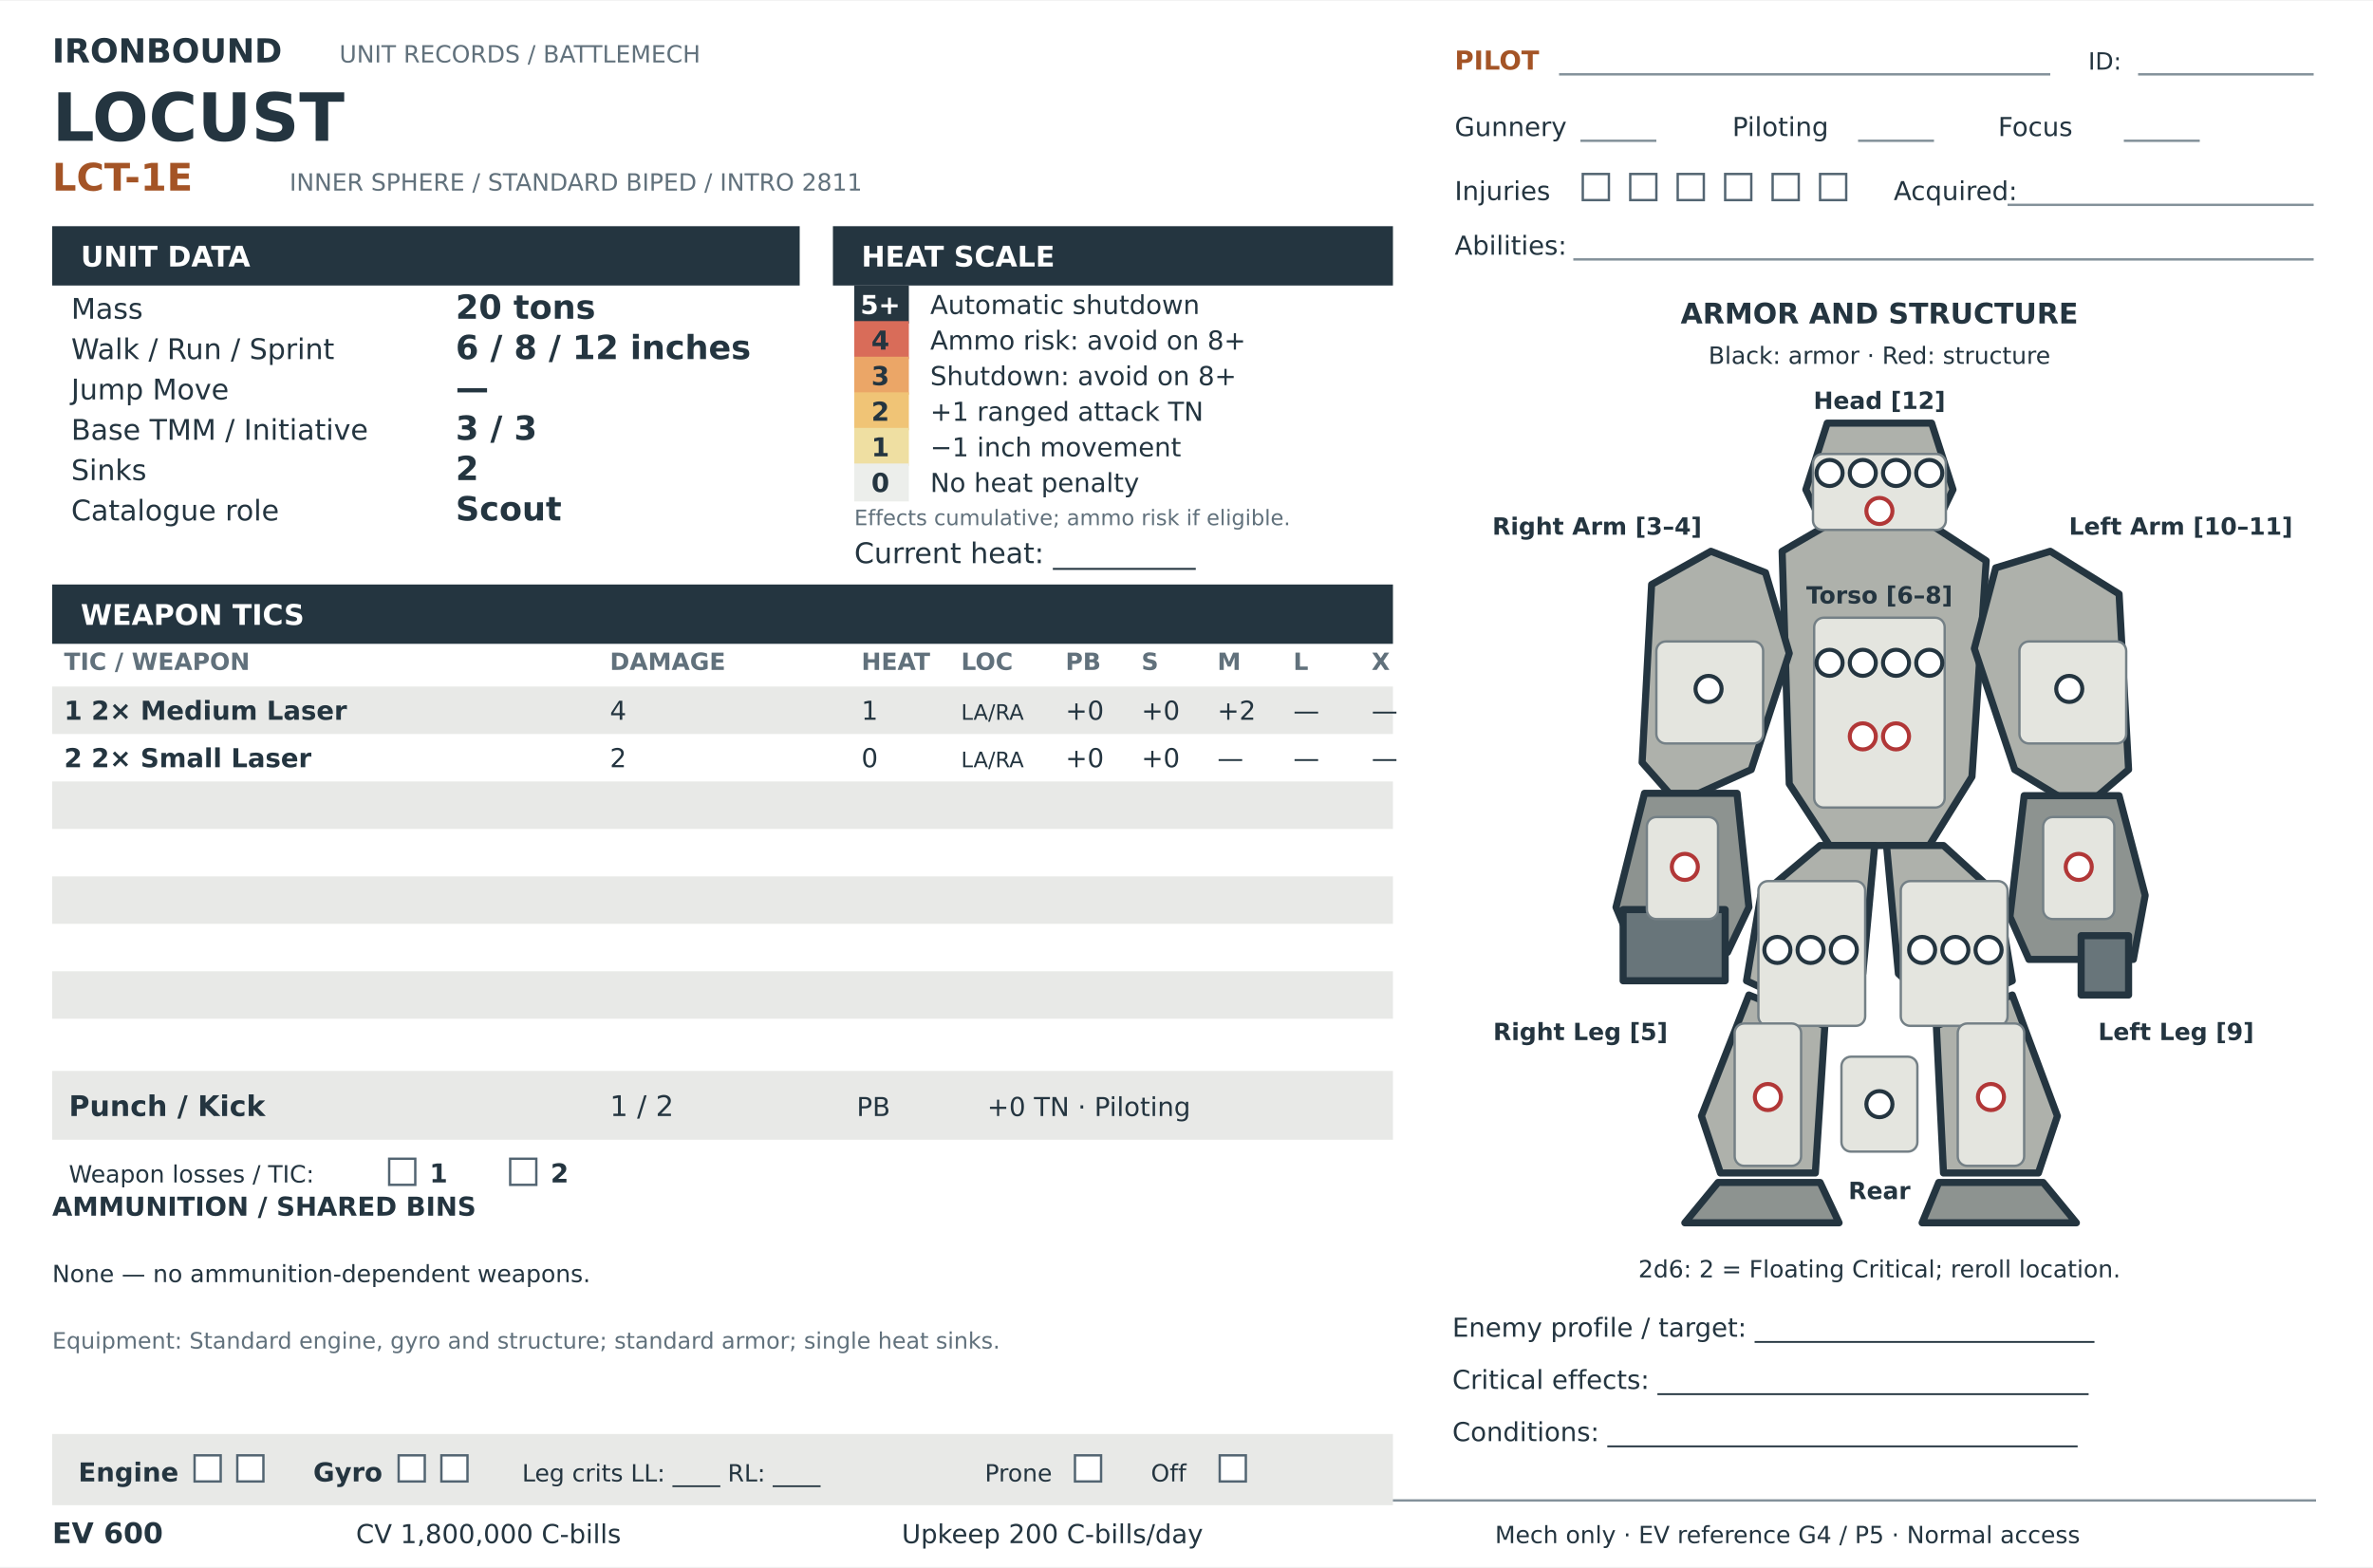
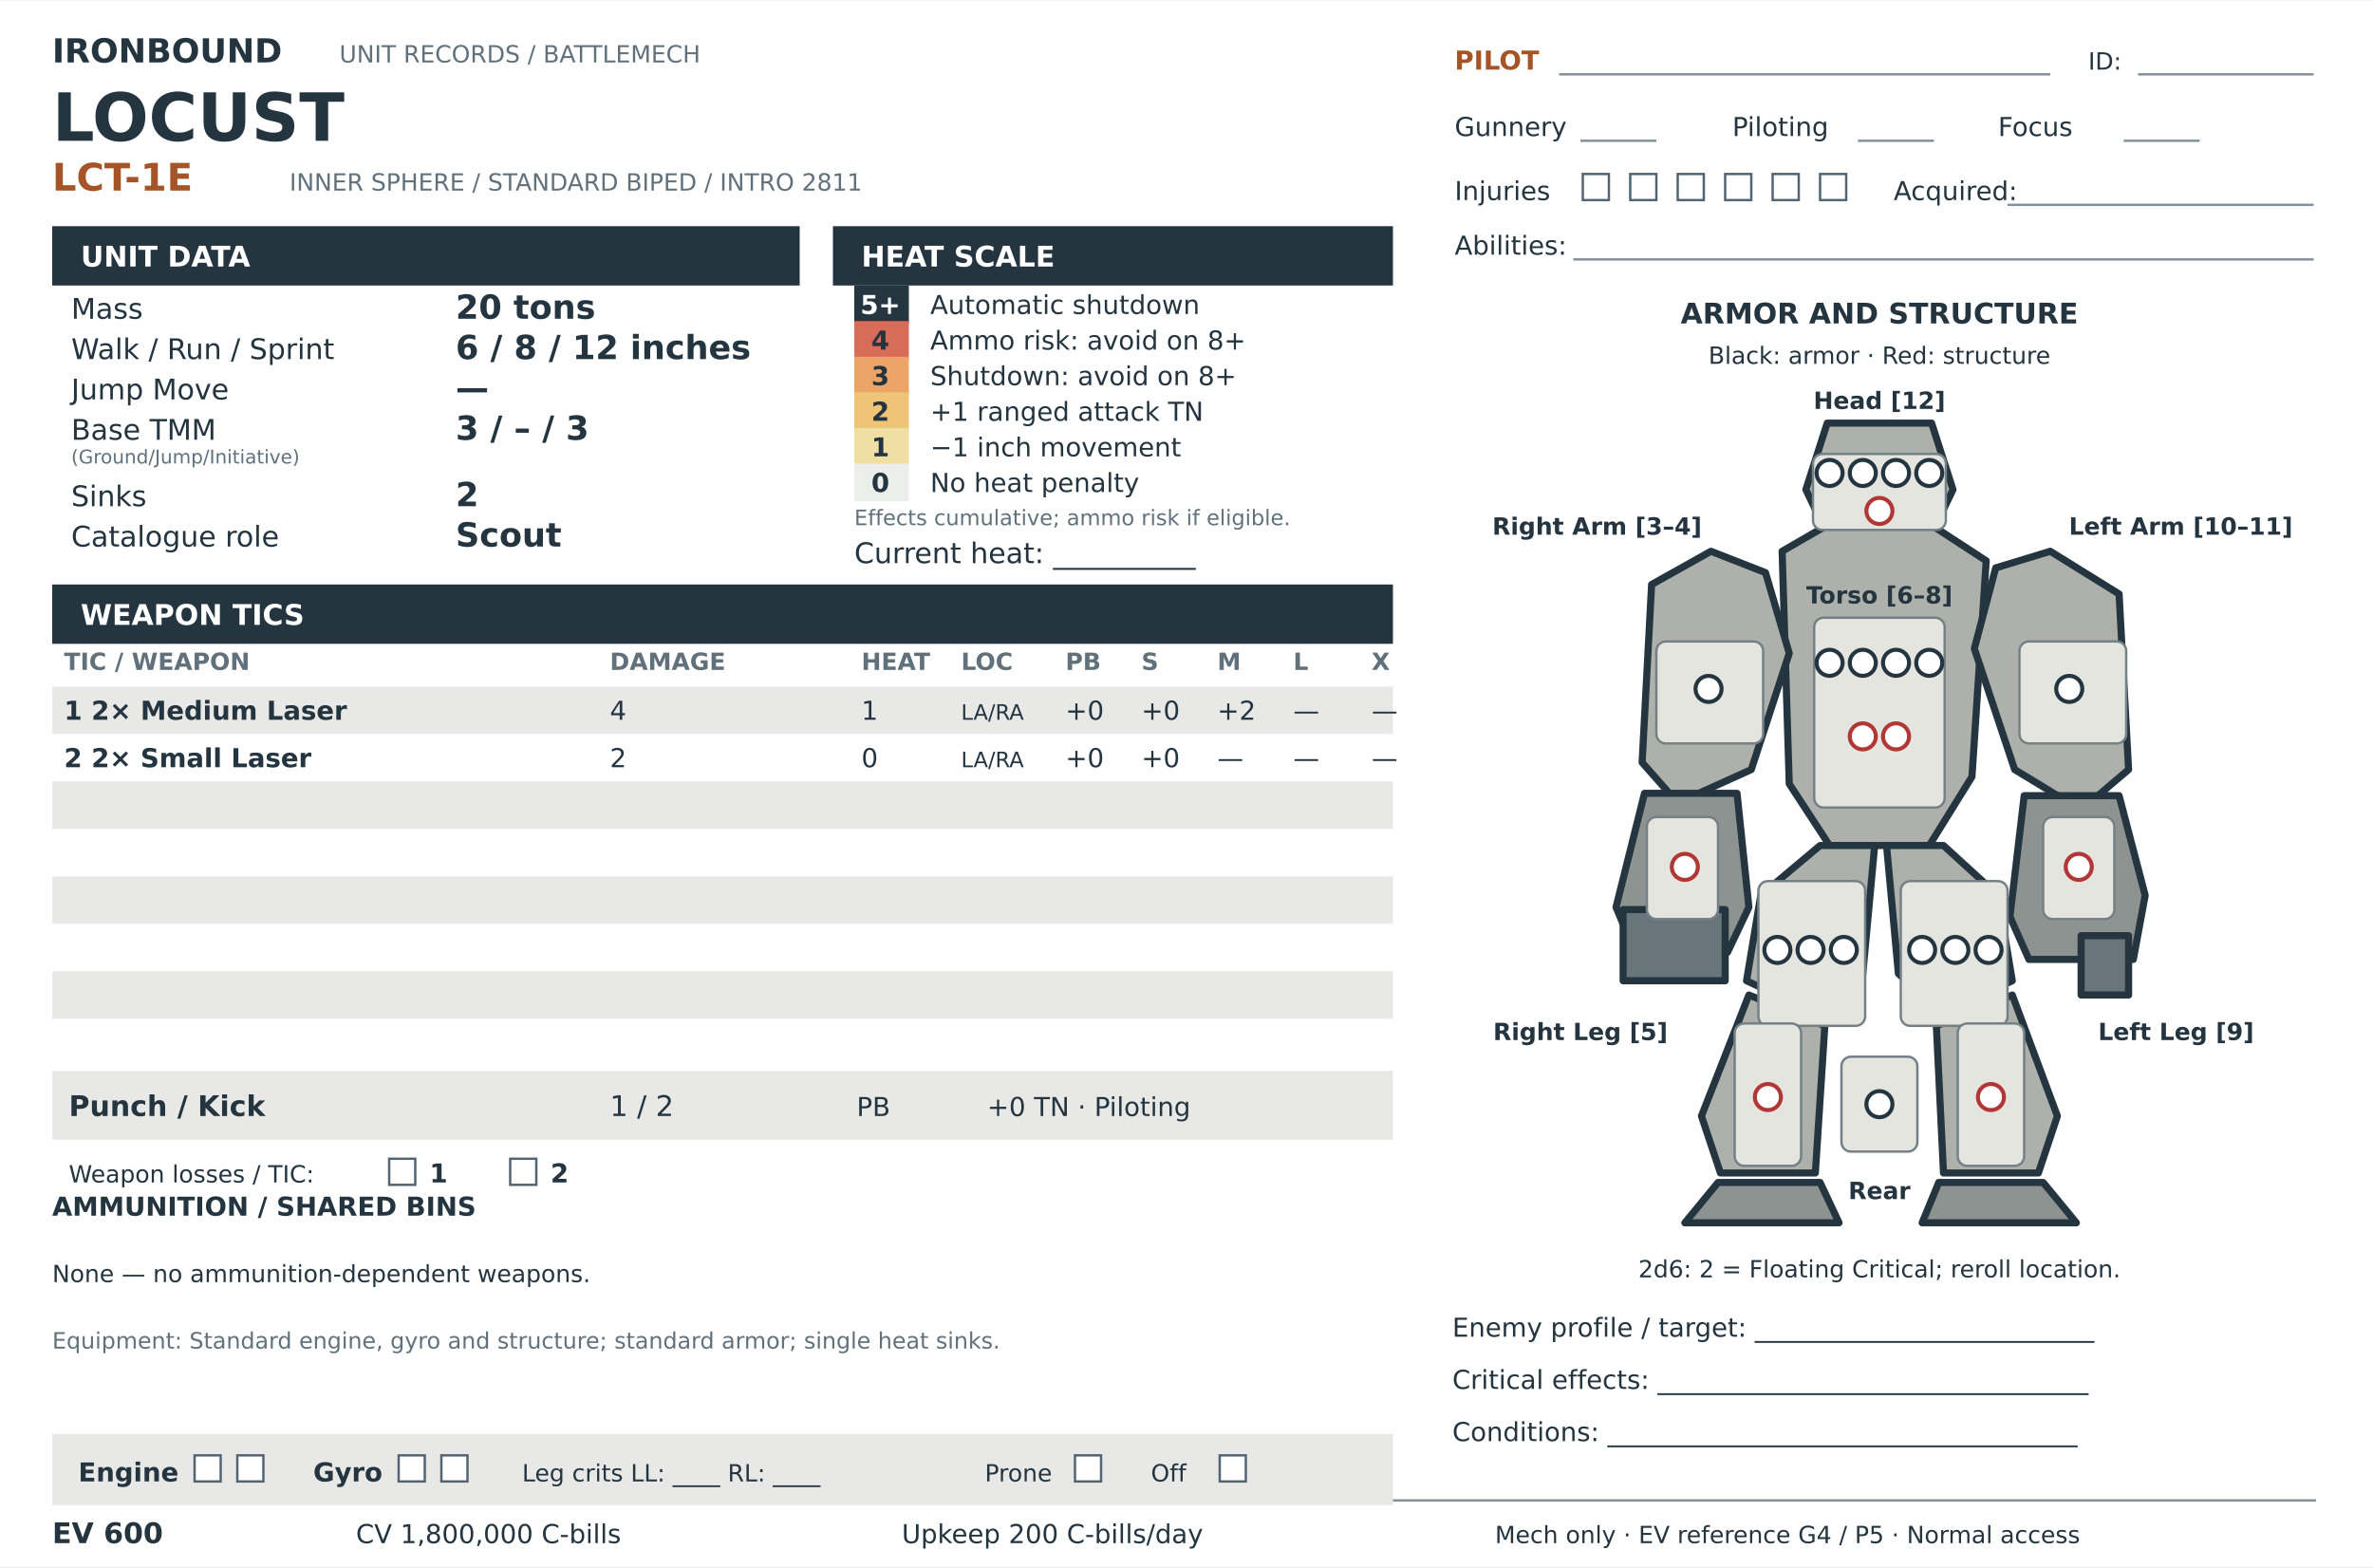
<svg xmlns="http://www.w3.org/2000/svg" width="277mm" height="183mm" viewBox="0 0 1000 660" role="img" aria-labelledby="title desc">
  <g font-family="Arial, Helvetica, sans-serif">
    <rect x="0" y="0" width="1000" height="660" rx="0" fill="#fff" stroke="none" />
    <text x="22" y="26" font-family="DejaVu Sans, Arial, sans-serif" font-size="14" font-weight="bold" fill="#243540" text-anchor="start">IRONBOUND</text>
    <text x="143" y="26" font-family="DejaVu Sans, Arial, sans-serif" font-size="10" fill="#61717c" text-anchor="start">UNIT RECORDS / BATTLEMECH</text>
    <text x="22" y="59" font-family="DejaVu Sans, Arial, sans-serif" font-size="28" font-weight="bold" fill="#243540" text-anchor="start">LOCUST</text>
    <text x="22" y="80" font-family="DejaVu Sans, Arial, sans-serif" font-size="16" font-weight="bold" fill="#a45426" text-anchor="start">LCT-1E</text>
    <text x="122" y="80" font-family="DejaVu Sans, Arial, sans-serif" font-size="10" fill="#61717c" text-anchor="start">INNER SPHERE / STANDARD BIPED / INTRO 2811</text>
    <text x="613" y="29" font-family="DejaVu Sans, Arial, sans-serif" font-size="11" font-weight="bold" fill="#a45426" text-anchor="start">PILOT</text>
    <path d="M657 31H864" fill="none" stroke="#83919a" />
    <text x="880" y="29" font-family="DejaVu Sans, Arial, sans-serif" font-size="10" fill="#243540" text-anchor="start">ID:</text>
    <path d="M901 31H975" fill="none" stroke="#83919a" />
    <text x="613" y="57" font-family="DejaVu Sans, Arial, sans-serif" font-size="11" fill="#243540" text-anchor="start">Gunnery</text>
    <path d="M666 59H698" fill="none" stroke="#83919a" />
    <text x="730" y="57" font-family="DejaVu Sans, Arial, sans-serif" font-size="11" fill="#243540" text-anchor="start">Piloting</text>
    <path d="M783 59H815" fill="none" stroke="#83919a" />
    <text x="842" y="57" font-family="DejaVu Sans, Arial, sans-serif" font-size="11" fill="#243540" text-anchor="start">Focus</text>
    <path d="M895 59H927" fill="none" stroke="#83919a" />
    <text x="613" y="84" font-family="DejaVu Sans, Arial, sans-serif" font-size="11" fill="#243540" text-anchor="start">Injuries</text>
    <rect x="667" y="73" width="11" height="11" rx="0" fill="#fff" stroke="#536572" />
    <rect x="687" y="73" width="11" height="11" rx="0" fill="#fff" stroke="#536572" />
    <rect x="707" y="73" width="11" height="11" rx="0" fill="#fff" stroke="#536572" />
    <rect x="727" y="73" width="11" height="11" rx="0" fill="#fff" stroke="#536572" />
    <rect x="747" y="73" width="11" height="11" rx="0" fill="#fff" stroke="#536572" />
    <rect x="767" y="73" width="11" height="11" rx="0" fill="#fff" stroke="#536572" />
    <text x="798" y="84" font-family="DejaVu Sans, Arial, sans-serif" font-size="11" fill="#243540" text-anchor="start">Acquired:</text>
    <path d="M846 86H975" fill="none" stroke="#83919a" />
    <text x="613" y="107" font-family="DejaVu Sans, Arial, sans-serif" font-size="11" fill="#243540" text-anchor="start">Abilities:</text>
    <path d="M663 109H975" fill="none" stroke="#83919a" />
    <rect x="22" y="95" width="315" height="25" rx="0" fill="#243540" stroke="none" />
    <text x="34" y="112" font-family="DejaVu Sans, Arial, sans-serif" font-size="12" font-weight="bold" fill="#fff" text-anchor="start">UNIT DATA</text>
    <rect x="351" y="95" width="236" height="25" rx="0" fill="#243540" stroke="none" />
    <text x="363" y="112" font-family="DejaVu Sans, Arial, sans-serif" font-size="12" font-weight="bold" fill="#fff" text-anchor="start">HEAT SCALE</text>
    <text x="30" y="134" font-family="DejaVu Sans, Arial, sans-serif" font-size="12" fill="#243540" text-anchor="start">Mass</text>
    <text x="192" y="134" font-family="DejaVu Sans, Arial, sans-serif" font-size="14" font-weight="bold" fill="#243540" text-anchor="start">20 tons</text>
    <text x="30" y="151" font-family="DejaVu Sans, Arial, sans-serif" font-size="12" fill="#243540" text-anchor="start">Walk / Run / Sprint</text>
    <text x="192" y="151" font-family="DejaVu Sans, Arial, sans-serif" font-size="14" font-weight="bold" fill="#243540" text-anchor="start">6 / 8 / 12 inches</text>
    <text x="30" y="168" font-family="DejaVu Sans, Arial, sans-serif" font-size="12" fill="#243540" text-anchor="start">Jump Move</text>
    <text x="192" y="168" font-family="DejaVu Sans, Arial, sans-serif" font-size="14" font-weight="bold" fill="#243540" text-anchor="start">—</text>
-     <text x="30" y="185" font-family="DejaVu Sans, Arial, sans-serif" font-size="12" fill="#243540" text-anchor="start">Base TMM / Initiative</text>
-     <text x="192" y="185" font-family="DejaVu Sans, Arial, sans-serif" font-size="14" font-weight="bold" fill="#243540" text-anchor="start">3 / 3</text>
-     <text x="30" y="202" font-family="DejaVu Sans, Arial, sans-serif" font-size="12" fill="#243540" text-anchor="start">Sinks</text>
-     <text x="192" y="202" font-family="DejaVu Sans, Arial, sans-serif" font-size="14" font-weight="bold" fill="#243540" text-anchor="start">2</text>
-     <text x="30" y="219" font-family="DejaVu Sans, Arial, sans-serif" font-size="12" fill="#243540" text-anchor="start">Catalogue role</text>
-     <text x="192" y="219" font-family="DejaVu Sans, Arial, sans-serif" font-size="14" font-weight="bold" fill="#243540" text-anchor="start">Scout</text>
+     <text x="30" y="185" font-family="DejaVu Sans, Arial, sans-serif" font-size="12" fill="#243540" text-anchor="start">Base TMM</text>
+     <text x="30" y="195" font-family="DejaVu Sans, Arial, sans-serif" font-size="8" fill="#61717c" text-anchor="start">(Ground/Jump/Initiative)</text>
+     <text x="192" y="185" font-family="DejaVu Sans, Arial, sans-serif" font-size="14" font-weight="bold" fill="#243540" text-anchor="start">3 / – / 3</text>
+     <text x="30" y="213" font-family="DejaVu Sans, Arial, sans-serif" font-size="12" fill="#243540" text-anchor="start">Sinks</text>
+     <text x="192" y="213" font-family="DejaVu Sans, Arial, sans-serif" font-size="14" font-weight="bold" fill="#243540" text-anchor="start">2</text>
+     <text x="30" y="230" font-family="DejaVu Sans, Arial, sans-serif" font-size="12" fill="#243540" text-anchor="start">Catalogue role</text>
+     <text x="192" y="230" font-family="DejaVu Sans, Arial, sans-serif" font-size="14" font-weight="bold" fill="#243540" text-anchor="start">Scout</text>
    <rect x="360" y="120" width="23" height="16" rx="0" fill="#263640" stroke="none" />
    <text x="371" y="132" font-family="DejaVu Sans, Arial, sans-serif" font-size="11" font-weight="bold" fill="#fff" text-anchor="middle">5+</text>
    <text x="392" y="132" font-family="DejaVu Sans, Arial, sans-serif" font-size="11" fill="#243540" text-anchor="start">Automatic shutdown</text>
    <rect x="360" y="135" width="23" height="16" rx="0" fill="#d96c59" stroke="none" />
    <text x="371" y="147" font-family="DejaVu Sans, Arial, sans-serif" font-size="11" font-weight="bold" fill="#243540" text-anchor="middle">4</text>
    <text x="392" y="147" font-family="DejaVu Sans, Arial, sans-serif" font-size="11" fill="#243540" text-anchor="start">Ammo risk: avoid on 8+</text>
    <rect x="360" y="150" width="23" height="16" rx="0" fill="#eba667" stroke="none" />
    <text x="371" y="162" font-family="DejaVu Sans, Arial, sans-serif" font-size="11" font-weight="bold" fill="#243540" text-anchor="middle">3</text>
    <text x="392" y="162" font-family="DejaVu Sans, Arial, sans-serif" font-size="11" fill="#243540" text-anchor="start">Shutdown: avoid on 8+</text>
    <rect x="360" y="165" width="23" height="16" rx="0" fill="#f0c476" stroke="none" />
    <text x="371" y="177" font-family="DejaVu Sans, Arial, sans-serif" font-size="11" font-weight="bold" fill="#243540" text-anchor="middle">2</text>
    <text x="392" y="177" font-family="DejaVu Sans, Arial, sans-serif" font-size="11" fill="#243540" text-anchor="start">+1 ranged attack TN</text>
    <rect x="360" y="180" width="23" height="16" rx="0" fill="#efdfa2" stroke="none" />
    <text x="371" y="192" font-family="DejaVu Sans, Arial, sans-serif" font-size="11" font-weight="bold" fill="#243540" text-anchor="middle">1</text>
    <text x="392" y="192" font-family="DejaVu Sans, Arial, sans-serif" font-size="11" fill="#243540" text-anchor="start">−1 inch movement</text>
    <rect x="360" y="195" width="23" height="16" rx="0" fill="#eceeeb" stroke="none" />
    <text x="371" y="207" font-family="DejaVu Sans, Arial, sans-serif" font-size="11" font-weight="bold" fill="#243540" text-anchor="middle">0</text>
    <text x="392" y="207" font-family="DejaVu Sans, Arial, sans-serif" font-size="11" fill="#243540" text-anchor="start">No heat penalty</text>
    <text x="360" y="221" font-family="DejaVu Sans, Arial, sans-serif" font-size="9" fill="#61717c" text-anchor="start">Effects cumulative; ammo risk if eligible.</text>
    <text x="360" y="237" font-family="DejaVu Sans, Arial, sans-serif" font-size="12" fill="#243540" text-anchor="start">Current heat: __________</text>
    <rect x="22" y="246" width="565" height="25" rx="0" fill="#243540" stroke="none" />
    <text x="34" y="263" font-family="DejaVu Sans, Arial, sans-serif" font-size="12" font-weight="bold" fill="#fff" text-anchor="start">WEAPON TICS</text>
    <text x="27" y="282" font-family="DejaVu Sans, Arial, sans-serif" font-size="10" font-weight="bold" fill="#61717c" text-anchor="start">TIC / WEAPON</text>
    <text x="257" y="282" font-family="DejaVu Sans, Arial, sans-serif" font-size="10" font-weight="bold" fill="#61717c" text-anchor="start">DAMAGE</text>
    <text x="363" y="282" font-family="DejaVu Sans, Arial, sans-serif" font-size="10" font-weight="bold" fill="#61717c" text-anchor="start">HEAT</text>
    <text x="405" y="282" font-family="DejaVu Sans, Arial, sans-serif" font-size="10" font-weight="bold" fill="#61717c" text-anchor="start">LOC</text>
    <text x="449" y="282" font-family="DejaVu Sans, Arial, sans-serif" font-size="10" font-weight="bold" fill="#61717c" text-anchor="start">PB</text>
    <text x="481" y="282" font-family="DejaVu Sans, Arial, sans-serif" font-size="10" font-weight="bold" fill="#61717c" text-anchor="start">S</text>
    <text x="513" y="282" font-family="DejaVu Sans, Arial, sans-serif" font-size="10" font-weight="bold" fill="#61717c" text-anchor="start">M</text>
    <text x="545" y="282" font-family="DejaVu Sans, Arial, sans-serif" font-size="10" font-weight="bold" fill="#61717c" text-anchor="start">L</text>
    <text x="578" y="282" font-family="DejaVu Sans, Arial, sans-serif" font-size="10" font-weight="bold" fill="#61717c" text-anchor="start">X</text>
    <rect x="22" y="289" width="565" height="20" rx="0" fill="#e8e9e7" stroke="none" />
    <text x="27" y="303" font-family="DejaVu Sans, Arial, sans-serif" font-size="11" font-weight="bold" fill="#243540" text-anchor="start">1  2× Medium Laser</text>
    <text x="257" y="303" font-family="DejaVu Sans, Arial, sans-serif" font-size="11" fill="#243540" text-anchor="start">4</text>
    <text x="363" y="303" font-family="DejaVu Sans, Arial, sans-serif" font-size="11" fill="#243540" text-anchor="start">1</text>
    <text x="405" y="303" font-family="DejaVu Sans, Arial, sans-serif" font-size="9" fill="#243540" text-anchor="start">LA/RA</text>
    <text x="449" y="303" font-family="DejaVu Sans, Arial, sans-serif" font-size="11" fill="#243540" text-anchor="start">+0</text>
    <text x="481" y="303" font-family="DejaVu Sans, Arial, sans-serif" font-size="11" fill="#243540" text-anchor="start">+0</text>
    <text x="513" y="303" font-family="DejaVu Sans, Arial, sans-serif" font-size="11" fill="#243540" text-anchor="start">+2</text>
    <text x="545" y="303" font-family="DejaVu Sans, Arial, sans-serif" font-size="11" fill="#243540" text-anchor="start">—</text>
    <text x="578" y="303" font-family="DejaVu Sans, Arial, sans-serif" font-size="11" fill="#243540" text-anchor="start">—</text>
    <text x="27" y="323" font-family="DejaVu Sans, Arial, sans-serif" font-size="11" font-weight="bold" fill="#243540" text-anchor="start">2  2× Small Laser</text>
    <text x="257" y="323" font-family="DejaVu Sans, Arial, sans-serif" font-size="11" fill="#243540" text-anchor="start">2</text>
    <text x="363" y="323" font-family="DejaVu Sans, Arial, sans-serif" font-size="11" fill="#243540" text-anchor="start">0</text>
    <text x="405" y="323" font-family="DejaVu Sans, Arial, sans-serif" font-size="9" fill="#243540" text-anchor="start">LA/RA</text>
    <text x="449" y="323" font-family="DejaVu Sans, Arial, sans-serif" font-size="11" fill="#243540" text-anchor="start">+0</text>
    <text x="481" y="323" font-family="DejaVu Sans, Arial, sans-serif" font-size="11" fill="#243540" text-anchor="start">+0</text>
    <text x="513" y="323" font-family="DejaVu Sans, Arial, sans-serif" font-size="11" fill="#243540" text-anchor="start">—</text>
    <text x="545" y="323" font-family="DejaVu Sans, Arial, sans-serif" font-size="11" fill="#243540" text-anchor="start">—</text>
    <text x="578" y="323" font-family="DejaVu Sans, Arial, sans-serif" font-size="11" fill="#243540" text-anchor="start">—</text>
    <rect x="22" y="329" width="565" height="20" rx="0" fill="#e8e9e7" stroke="none" />
    <text x="27" y="343" font-family="DejaVu Sans, Arial, sans-serif" font-size="11" font-weight="bold" fill="#243540" text-anchor="start" />
    <text x="257" y="343" font-family="DejaVu Sans, Arial, sans-serif" font-size="11" fill="#243540" text-anchor="start" />
    <text x="363" y="343" font-family="DejaVu Sans, Arial, sans-serif" font-size="11" fill="#243540" text-anchor="start" />
    <text x="405" y="343" font-family="DejaVu Sans, Arial, sans-serif" font-size="9" fill="#243540" text-anchor="start" />
    <text x="449" y="343" font-family="DejaVu Sans, Arial, sans-serif" font-size="11" fill="#243540" text-anchor="start" />
    <text x="481" y="343" font-family="DejaVu Sans, Arial, sans-serif" font-size="11" fill="#243540" text-anchor="start" />
    <text x="513" y="343" font-family="DejaVu Sans, Arial, sans-serif" font-size="11" fill="#243540" text-anchor="start" />
    <text x="545" y="343" font-family="DejaVu Sans, Arial, sans-serif" font-size="11" fill="#243540" text-anchor="start" />
    <text x="578" y="343" font-family="DejaVu Sans, Arial, sans-serif" font-size="11" fill="#243540" text-anchor="start" />
    <text x="27" y="363" font-family="DejaVu Sans, Arial, sans-serif" font-size="11" font-weight="bold" fill="#243540" text-anchor="start" />
    <text x="257" y="363" font-family="DejaVu Sans, Arial, sans-serif" font-size="11" fill="#243540" text-anchor="start" />
    <text x="363" y="363" font-family="DejaVu Sans, Arial, sans-serif" font-size="11" fill="#243540" text-anchor="start" />
    <text x="405" y="363" font-family="DejaVu Sans, Arial, sans-serif" font-size="9" fill="#243540" text-anchor="start" />
    <text x="449" y="363" font-family="DejaVu Sans, Arial, sans-serif" font-size="11" fill="#243540" text-anchor="start" />
    <text x="481" y="363" font-family="DejaVu Sans, Arial, sans-serif" font-size="11" fill="#243540" text-anchor="start" />
    <text x="513" y="363" font-family="DejaVu Sans, Arial, sans-serif" font-size="11" fill="#243540" text-anchor="start" />
    <text x="545" y="363" font-family="DejaVu Sans, Arial, sans-serif" font-size="11" fill="#243540" text-anchor="start" />
    <text x="578" y="363" font-family="DejaVu Sans, Arial, sans-serif" font-size="11" fill="#243540" text-anchor="start" />
    <rect x="22" y="369" width="565" height="20" rx="0" fill="#e8e9e7" stroke="none" />
    <text x="27" y="383" font-family="DejaVu Sans, Arial, sans-serif" font-size="11" font-weight="bold" fill="#243540" text-anchor="start" />
    <text x="257" y="383" font-family="DejaVu Sans, Arial, sans-serif" font-size="11" fill="#243540" text-anchor="start" />
    <text x="363" y="383" font-family="DejaVu Sans, Arial, sans-serif" font-size="11" fill="#243540" text-anchor="start" />
    <text x="405" y="383" font-family="DejaVu Sans, Arial, sans-serif" font-size="11" fill="#243540" text-anchor="start" />
    <text x="449" y="383" font-family="DejaVu Sans, Arial, sans-serif" font-size="11" fill="#243540" text-anchor="start" />
    <text x="481" y="383" font-family="DejaVu Sans, Arial, sans-serif" font-size="11" fill="#243540" text-anchor="start" />
    <text x="513" y="383" font-family="DejaVu Sans, Arial, sans-serif" font-size="11" fill="#243540" text-anchor="start" />
    <text x="545" y="383" font-family="DejaVu Sans, Arial, sans-serif" font-size="11" fill="#243540" text-anchor="start" />
    <text x="578" y="383" font-family="DejaVu Sans, Arial, sans-serif" font-size="11" fill="#243540" text-anchor="start" />
    <text x="27" y="403" font-family="DejaVu Sans, Arial, sans-serif" font-size="11" font-weight="bold" fill="#243540" text-anchor="start" />
    <text x="257" y="403" font-family="DejaVu Sans, Arial, sans-serif" font-size="11" fill="#243540" text-anchor="start" />
    <text x="363" y="403" font-family="DejaVu Sans, Arial, sans-serif" font-size="11" fill="#243540" text-anchor="start" />
    <text x="405" y="403" font-family="DejaVu Sans, Arial, sans-serif" font-size="11" fill="#243540" text-anchor="start" />
    <text x="449" y="403" font-family="DejaVu Sans, Arial, sans-serif" font-size="11" fill="#243540" text-anchor="start" />
    <text x="481" y="403" font-family="DejaVu Sans, Arial, sans-serif" font-size="11" fill="#243540" text-anchor="start" />
    <text x="513" y="403" font-family="DejaVu Sans, Arial, sans-serif" font-size="11" fill="#243540" text-anchor="start" />
    <text x="545" y="403" font-family="DejaVu Sans, Arial, sans-serif" font-size="11" fill="#243540" text-anchor="start" />
    <text x="578" y="403" font-family="DejaVu Sans, Arial, sans-serif" font-size="11" fill="#243540" text-anchor="start" />
    <rect x="22" y="409" width="565" height="20" rx="0" fill="#e8e9e7" stroke="none" />
    <text x="27" y="423" font-family="DejaVu Sans, Arial, sans-serif" font-size="11" font-weight="bold" fill="#243540" text-anchor="start" />
    <text x="257" y="423" font-family="DejaVu Sans, Arial, sans-serif" font-size="11" fill="#243540" text-anchor="start" />
    <text x="363" y="423" font-family="DejaVu Sans, Arial, sans-serif" font-size="11" fill="#243540" text-anchor="start" />
    <text x="405" y="423" font-family="DejaVu Sans, Arial, sans-serif" font-size="11" fill="#243540" text-anchor="start" />
    <text x="449" y="423" font-family="DejaVu Sans, Arial, sans-serif" font-size="11" fill="#243540" text-anchor="start" />
    <text x="481" y="423" font-family="DejaVu Sans, Arial, sans-serif" font-size="11" fill="#243540" text-anchor="start" />
    <text x="513" y="423" font-family="DejaVu Sans, Arial, sans-serif" font-size="11" fill="#243540" text-anchor="start" />
    <text x="545" y="423" font-family="DejaVu Sans, Arial, sans-serif" font-size="11" fill="#243540" text-anchor="start" />
    <text x="578" y="423" font-family="DejaVu Sans, Arial, sans-serif" font-size="11" fill="#243540" text-anchor="start" />
    <text x="27" y="443" font-family="DejaVu Sans, Arial, sans-serif" font-size="11" font-weight="bold" fill="#243540" text-anchor="start" />
    <text x="257" y="443" font-family="DejaVu Sans, Arial, sans-serif" font-size="11" fill="#243540" text-anchor="start" />
    <text x="363" y="443" font-family="DejaVu Sans, Arial, sans-serif" font-size="11" fill="#243540" text-anchor="start" />
    <text x="405" y="443" font-family="DejaVu Sans, Arial, sans-serif" font-size="11" fill="#243540" text-anchor="start" />
    <text x="449" y="443" font-family="DejaVu Sans, Arial, sans-serif" font-size="11" fill="#243540" text-anchor="start" />
    <text x="481" y="443" font-family="DejaVu Sans, Arial, sans-serif" font-size="11" fill="#243540" text-anchor="start" />
    <text x="513" y="443" font-family="DejaVu Sans, Arial, sans-serif" font-size="11" fill="#243540" text-anchor="start" />
    <text x="545" y="443" font-family="DejaVu Sans, Arial, sans-serif" font-size="11" fill="#243540" text-anchor="start" />
    <text x="578" y="443" font-family="DejaVu Sans, Arial, sans-serif" font-size="11" fill="#243540" text-anchor="start" />
    <rect x="22" y="451" width="565" height="29" rx="0" fill="#e8e9e7" stroke="none" />
    <text x="29" y="470" font-family="DejaVu Sans, Arial, sans-serif" font-size="12" font-weight="bold" fill="#243540" text-anchor="start">Punch / Kick</text>
    <text x="257" y="470" font-family="DejaVu Sans, Arial, sans-serif" font-size="12" fill="#243540" text-anchor="start">1 / 2</text>
    <text x="361" y="470" font-family="DejaVu Sans, Arial, sans-serif" font-size="11" fill="#243540" text-anchor="start">PB</text>
    <text x="416" y="470" font-family="DejaVu Sans, Arial, sans-serif" font-size="11" fill="#243540" text-anchor="start">+0 TN · Piloting</text>
    <g transform="translate(612 120)">
      <text x="180" y="16" font-family="DejaVu Sans, Arial, sans-serif" font-size="12" font-weight="bold" fill="#243540" text-anchor="middle">ARMOR AND STRUCTURE</text>
      <text x="180" y="33" font-family="DejaVu Sans, Arial, sans-serif" font-size="10" fill="#243540" text-anchor="middle">Black: armor · Red: structure</text>
      <path d="M158 58H202L211 86L200 109H160L149 86Z" fill="#aeb1ab" stroke="#243540" stroke-width="3" stroke-linejoin="round" />
      <path d="M139 112L158 101H202L225 116L219 207L201 236H159L142 210Z" fill="#aeb1ab" stroke="#243540" stroke-width="3" stroke-linejoin="round" />
      <path d="M132 121L109 112L84 126L80 201L95 218L126 204L142 155Z" fill="#aeb1ab" stroke="#243540" stroke-width="3" stroke-linejoin="round" />
      <path d="M229 119L252 112L281 130L285 204L265 221L237 204L220 153Z" fill="#aeb1ab" stroke="#243540" stroke-width="3" stroke-linejoin="round" />
      <path d="M81 214H120L125 262L116 281H77L69 262Z" fill="#8d9390" stroke="#243540" stroke-width="3" stroke-linejoin="round" />
      <path d="M241 215H281L292 257L287 284H243L235 266Z" fill="#8d9390" stroke="#243540" stroke-width="3" stroke-linejoin="round" />
      <path d="M72 263H115V293H72Z" fill="#68757a" stroke="#243540" stroke-width="3" stroke-linejoin="round" />
      <path d="M265 274H285V299H265Z" fill="#68757a" stroke="#243540" stroke-width="3" stroke-linejoin="round" />
      <path d="M155 236H178L173 290L154 307L124 293L130 257Z" fill="#aeb1ab" stroke="#243540" stroke-width="3" stroke-linejoin="round" />
      <path d="M183 236H207L230 257L236 293L206 307L188 290Z" fill="#aeb1ab" stroke="#243540" stroke-width="3" stroke-linejoin="round" />
      <path d="M125 299L157 312L153 374H113L105 350Z" fill="#aeb1ab" stroke="#243540" stroke-width="3" stroke-linejoin="round" />
      <path d="M204 312L236 299L255 350L247 374H207Z" fill="#aeb1ab" stroke="#243540" stroke-width="3" stroke-linejoin="round" />
      <path d="M112 378H155L163 395H98Z" fill="#8d9390" stroke="#243540" stroke-width="3" stroke-linejoin="round" />
      <path d="M205 378H249L263 395H198Z" fill="#8d9390" stroke="#243540" stroke-width="3" stroke-linejoin="round" />
      <rect x="152" y="71" width="56" height="32" rx="4" fill="#e4e5df" stroke="#748086" />
      <rect x="152.5" y="140" width="55" height="80" rx="4" fill="#e4e5df" stroke="#748086" />
      <rect x="86" y="150" width="45" height="43" rx="4" fill="#e4e5df" stroke="#748086" />
      <rect x="239" y="150" width="45" height="43" rx="4" fill="#e4e5df" stroke="#748086" />
      <rect x="82" y="224" width="30" height="43" rx="4" fill="#e4e5df" stroke="#748086" />
      <rect x="249" y="224" width="30" height="43" rx="4" fill="#e4e5df" stroke="#748086" />
      <rect x="129" y="251" width="45" height="61" rx="4" fill="#e4e5df" stroke="#748086" />
      <rect x="189" y="251" width="45" height="61" rx="4" fill="#e4e5df" stroke="#748086" />
      <rect x="119" y="311" width="28" height="60" rx="4" fill="#e4e5df" stroke="#748086" />
      <rect x="213" y="311" width="28" height="60" rx="4" fill="#e4e5df" stroke="#748086" />
      <rect x="164" y="325" width="32" height="40" rx="4" fill="#e4e5df" stroke="#748086" />
      <text x="180" y="52" font-family="DejaVu Sans, Arial, sans-serif" font-size="10" font-weight="bold" fill="#243540" text-anchor="middle">Head [12]</text>
      <text x="180" y="134" font-family="DejaVu Sans, Arial, sans-serif" font-size="10" font-weight="bold" fill="#243540" text-anchor="middle">Torso [6–8]</text>
      <text x="61" y="105" font-family="DejaVu Sans, Arial, sans-serif" font-size="10" font-weight="bold" fill="#243540" text-anchor="middle">Right Arm [3–4]</text>
      <text x="307" y="105" font-family="DejaVu Sans, Arial, sans-serif" font-size="10" font-weight="bold" fill="#243540" text-anchor="middle">Left Arm [10–11]</text>
      <text x="54" y="318" font-family="DejaVu Sans, Arial, sans-serif" font-size="10" font-weight="bold" fill="#243540" text-anchor="middle">Right Leg [5]</text>
      <text x="305" y="318" font-family="DejaVu Sans, Arial, sans-serif" font-size="10" font-weight="bold" fill="#243540" text-anchor="middle">Left Leg [9]</text>
      <text x="180" y="385" font-family="DejaVu Sans, Arial, sans-serif" font-size="10" font-weight="bold" fill="#243540" text-anchor="middle">Rear</text>
      <text x="180" y="418" font-family="DejaVu Sans, Arial, sans-serif" font-size="10" fill="#243540" text-anchor="middle">2d6: 2 = Floating Critical; reroll location.</text>
      <text x="0" y="443" font-family="DejaVu Sans, Arial, sans-serif" font-size="11" fill="#243540" text-anchor="start">Enemy profile / target: __________________________</text>
      <text x="0" y="465" font-family="DejaVu Sans, Arial, sans-serif" font-size="11" fill="#243540" text-anchor="start">Critical effects: _________________________________</text>
      <text x="0" y="487" font-family="DejaVu Sans, Arial, sans-serif" font-size="11" fill="#243540" text-anchor="start">Conditions: ____________________________________</text>
      <circle cx="159" cy="79" r="5.5" fill="#fff" stroke="#243540" stroke-width="1.7" />
      <circle cx="173" cy="79" r="5.5" fill="#fff" stroke="#243540" stroke-width="1.7" />
      <circle cx="187" cy="79" r="5.5" fill="#fff" stroke="#243540" stroke-width="1.7" />
      <circle cx="201" cy="79" r="5.5" fill="#fff" stroke="#243540" stroke-width="1.7" />
      <circle cx="180" cy="95" r="5.5" fill="#fff" stroke="#b13737" stroke-width="1.7" />
      <circle cx="159" cy="159" r="5.5" fill="#fff" stroke="#243540" stroke-width="1.7" />
      <circle cx="173" cy="159" r="5.5" fill="#fff" stroke="#243540" stroke-width="1.7" />
      <circle cx="187" cy="159" r="5.5" fill="#fff" stroke="#243540" stroke-width="1.7" />
      <circle cx="201" cy="159" r="5.5" fill="#fff" stroke="#243540" stroke-width="1.7" />
      <circle cx="173" cy="190" r="5.5" fill="#fff" stroke="#b13737" stroke-width="1.7" />
      <circle cx="187" cy="190" r="5.5" fill="#fff" stroke="#b13737" stroke-width="1.7" />
      <circle cx="108" cy="170" r="5.5" fill="#fff" stroke="#243540" stroke-width="1.7" />
      <circle cx="260" cy="170" r="5.5" fill="#fff" stroke="#243540" stroke-width="1.7" />
      <circle cx="98" cy="245" r="5.5" fill="#fff" stroke="#b13737" stroke-width="1.7" />
      <circle cx="264" cy="245" r="5.5" fill="#fff" stroke="#b13737" stroke-width="1.7" />
      <circle cx="137" cy="280" r="5.5" fill="#fff" stroke="#243540" stroke-width="1.7" />
      <circle cx="151" cy="280" r="5.5" fill="#fff" stroke="#243540" stroke-width="1.7" />
      <circle cx="165" cy="280" r="5.5" fill="#fff" stroke="#243540" stroke-width="1.7" />
      <circle cx="198" cy="280" r="5.5" fill="#fff" stroke="#243540" stroke-width="1.7" />
      <circle cx="212" cy="280" r="5.5" fill="#fff" stroke="#243540" stroke-width="1.7" />
      <circle cx="226" cy="280" r="5.5" fill="#fff" stroke="#243540" stroke-width="1.7" />
      <circle cx="133" cy="342" r="5.5" fill="#fff" stroke="#b13737" stroke-width="1.7" />
      <circle cx="227" cy="342" r="5.5" fill="#fff" stroke="#b13737" stroke-width="1.7" />
      <circle cx="180" cy="345" r="5.5" fill="#fff" stroke="#243540" stroke-width="1.7" />
    </g>
    <path d="M22 632H976" fill="none" stroke="#83919a" />
    <text x="22" y="650" font-family="DejaVu Sans, Arial, sans-serif" font-size="12" font-weight="bold" fill="#243540" text-anchor="start">EV 600</text>
    <text x="150" y="650" font-family="DejaVu Sans, Arial, sans-serif" font-size="11" fill="#243540" text-anchor="start">CV 1,800,000 C-bills</text>
    <text x="380" y="650" font-family="DejaVu Sans, Arial, sans-serif" font-size="11" fill="#243540" text-anchor="start">Upkeep 200 C-bills/day</text>
    <text x="630" y="650" font-family="DejaVu Sans, Arial, sans-serif" font-size="10" fill="#243540" text-anchor="start">Mech only · EV reference G4 / P5 · Normal access</text>
    <text x="29" y="498" font-family="DejaVu Sans, Arial, sans-serif" font-size="10" fill="#243540" text-anchor="start">Weapon losses / TIC:</text>
    <rect x="164" y="488" width="11" height="11" fill="#fff" stroke="#536572" />
    <text x="181" y="498" font-family="DejaVu Sans, Arial, sans-serif" font-size="11" fill="#243540" text-anchor="start" font-weight="bold">1</text>
    <rect x="215" y="488" width="11" height="11" fill="#fff" stroke="#536572" />
    <text x="232" y="498" font-family="DejaVu Sans, Arial, sans-serif" font-size="11" fill="#243540" text-anchor="start" font-weight="bold">2</text>
    <text x="22" y="512" font-family="DejaVu Sans, Arial, sans-serif" font-size="11" fill="#243540" text-anchor="start" font-weight="bold">AMMUNITION / SHARED BINS</text>
    <text x="22" y="540" font-family="DejaVu Sans, Arial, sans-serif" font-size="10" fill="#243540" text-anchor="start">None — no ammunition-dependent weapons.</text>
    <text x="22" y="568" font-family="DejaVu Sans, Arial, sans-serif" font-size="9.5" fill="#61717c" text-anchor="start">Equipment: Standard engine, gyro and structure; standard armor; single heat sinks.</text>
    <rect x="22" y="604" width="565" height="30" fill="#e8e9e7" stroke="none" />
    <text x="33" y="624" font-family="DejaVu Sans, Arial, sans-serif" font-size="11" fill="#243540" text-anchor="start" font-weight="bold">Engine</text>
    <rect x="82" y="613" width="11" height="11" fill="#fff" stroke="#536572" />
    <rect x="100" y="613" width="11" height="11" fill="#fff" stroke="#536572" />
    <text x="132" y="624" font-family="DejaVu Sans, Arial, sans-serif" font-size="11" fill="#243540" text-anchor="start" font-weight="bold">Gyro</text>
    <rect x="168" y="613" width="11" height="11" fill="#fff" stroke="#536572" />
    <rect x="186" y="613" width="11" height="11" fill="#fff" stroke="#536572" />
    <text x="220" y="624" font-family="DejaVu Sans, Arial, sans-serif" font-size="10" fill="#243540" text-anchor="start">Leg crits LL: ____  RL: ____</text>
    <text x="415" y="624" font-family="DejaVu Sans, Arial, sans-serif" font-size="10" fill="#243540" text-anchor="start">Prone</text>
    <rect x="453" y="613" width="11" height="11" fill="#fff" stroke="#536572" />
    <text x="485" y="624" font-family="DejaVu Sans, Arial, sans-serif" font-size="10" fill="#243540" text-anchor="start">Off</text>
    <rect x="514" y="613" width="11" height="11" fill="#fff" stroke="#536572" />
  </g>
</svg>
